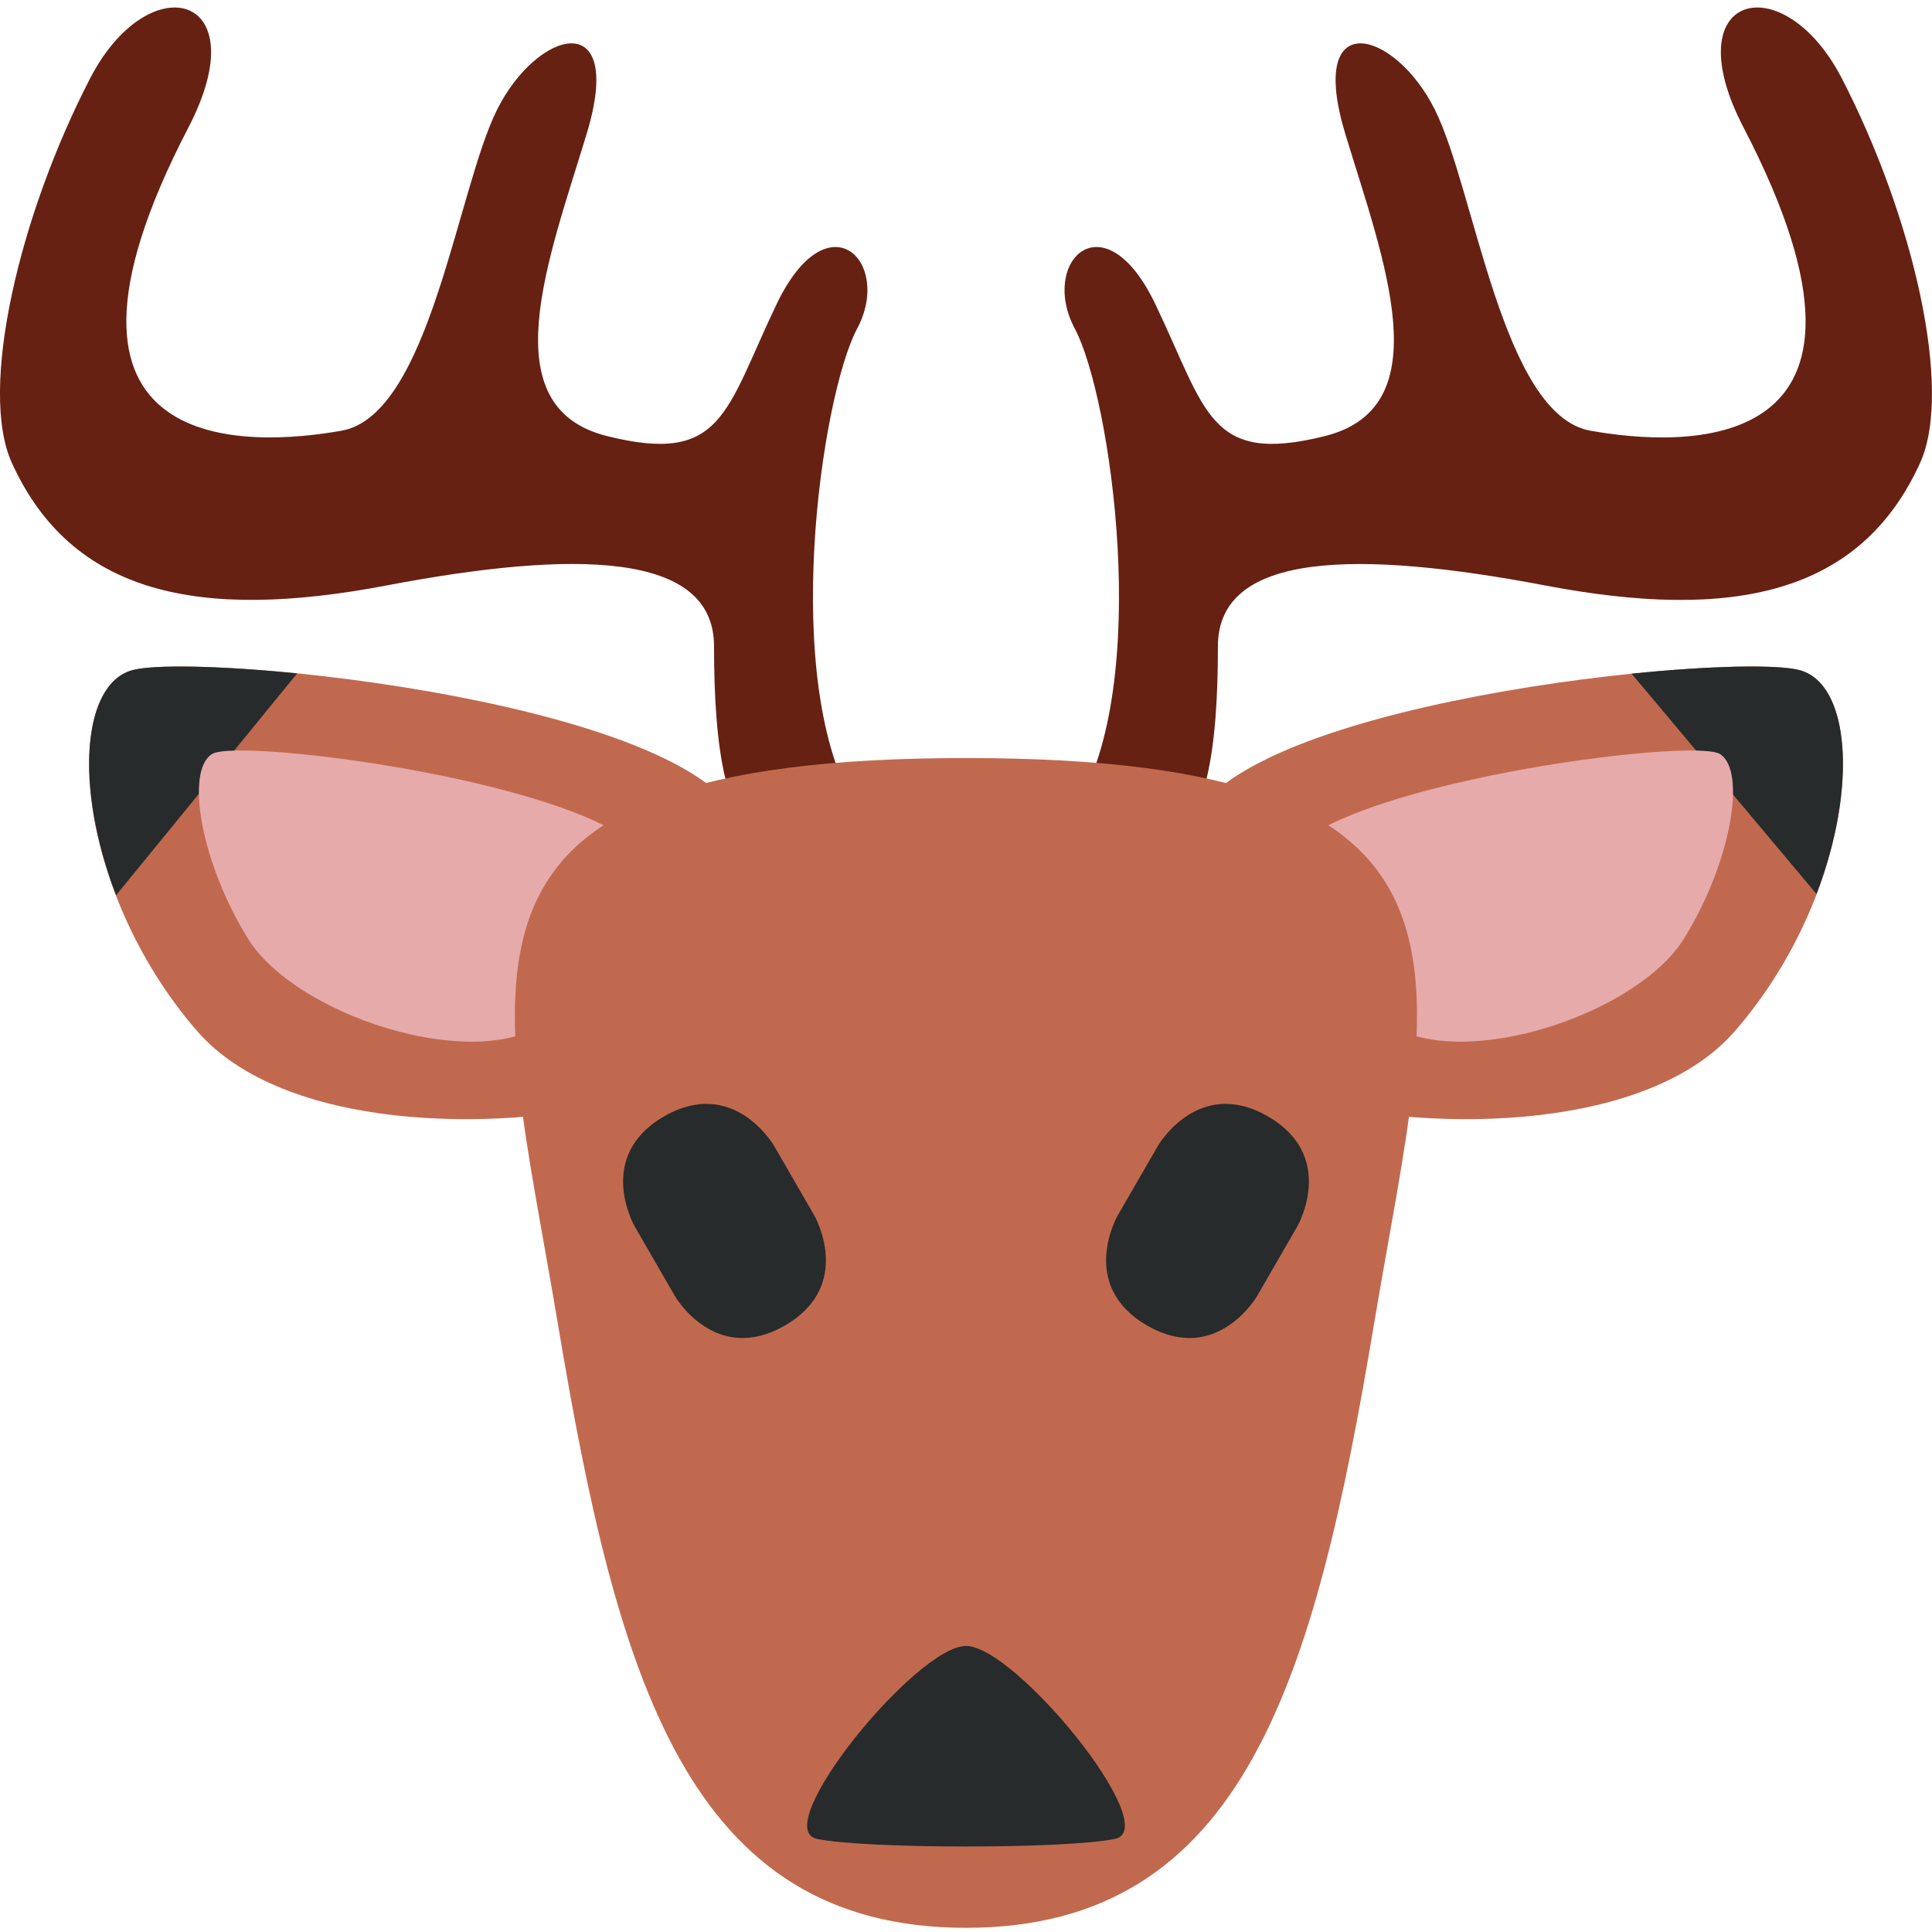
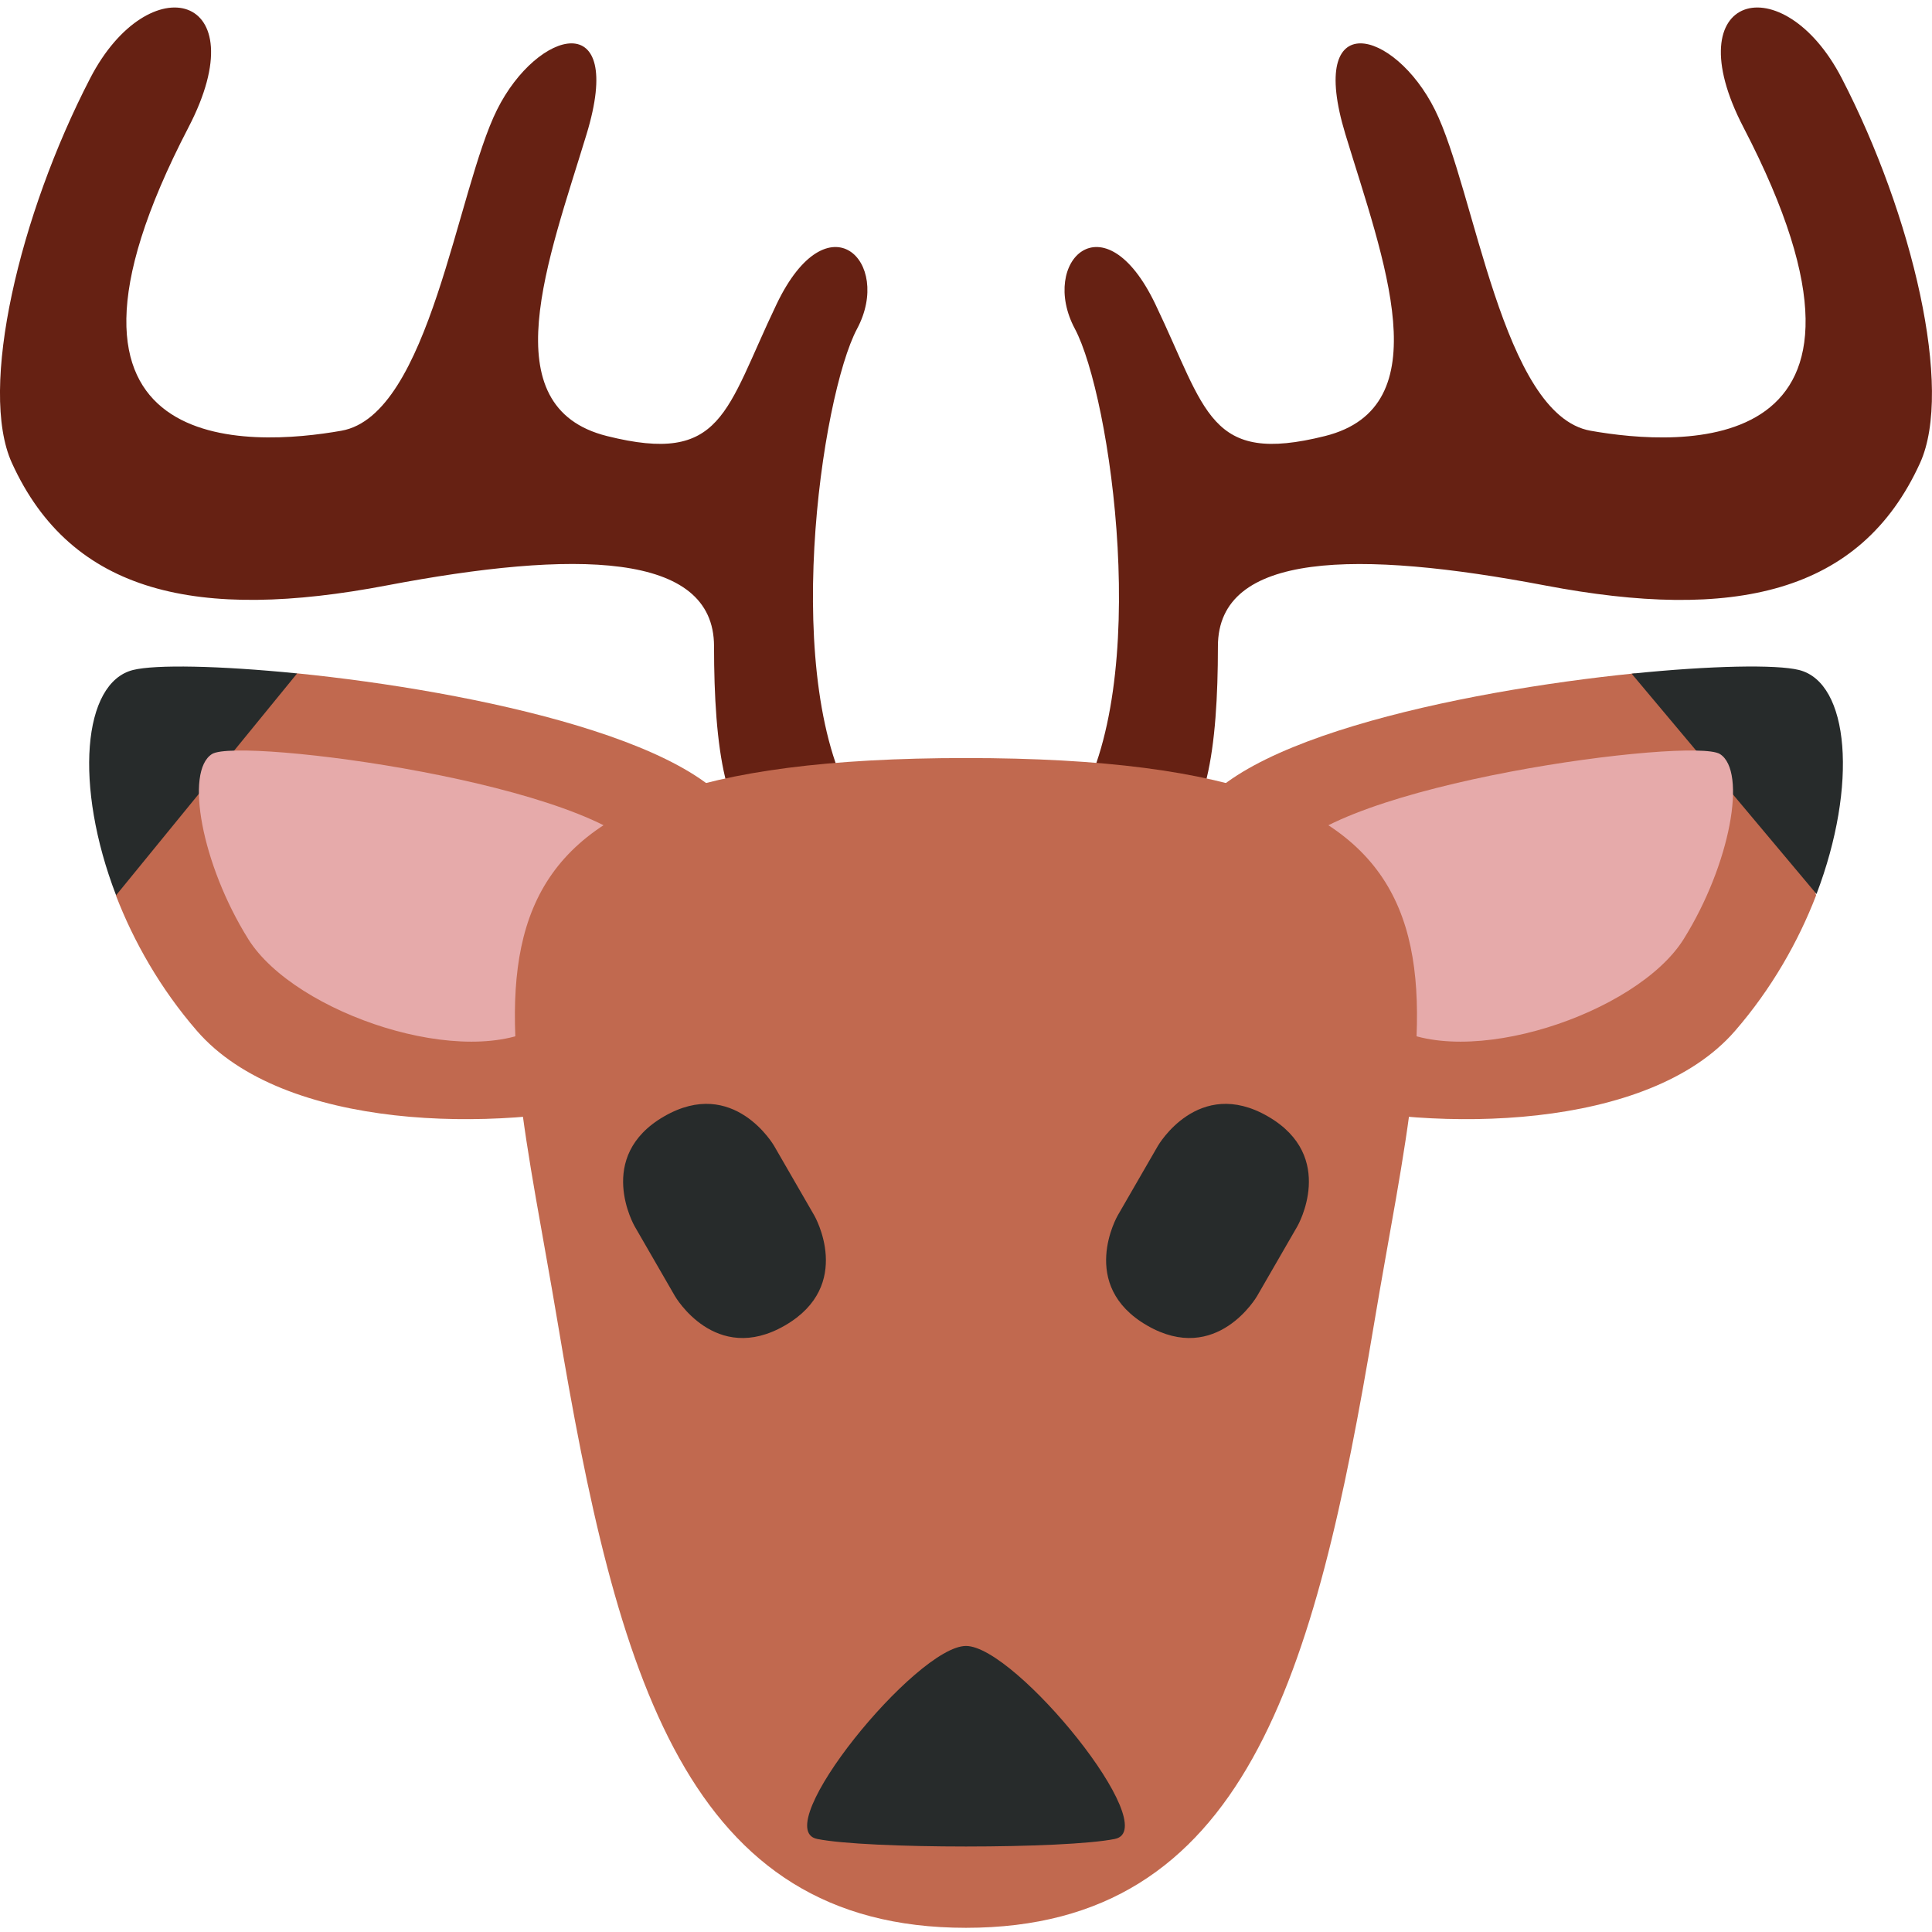
<svg xmlns="http://www.w3.org/2000/svg" viewBox="0 0 36 36">
  <path fill="#662113" d="M15.971 15.083c-1.458-2.333-.667-7.708 0-8.958s-.542-2.458-1.5-.458-.996 3-3.162 2.458-1.088-3.292-.379-5.625c.729-2.4-.917-1.959-1.667-.458-.75 1.5-1.254 5.693-2.901 5.984-1.647.291-6.099.599-2.851-5.651C4.818-.139 2.773-.656 1.68 1.459.361 4.007-.404 7.25.221 8.625c1.113 2.448 3.483 2.95 6.983 2.284s6.101-.634 6.101 1.133c0 1.872.208 3.458 1.042 3.625s1.624-.584 1.624-.584zm4.057 0c1.458-2.333.667-7.708 0-8.958s.542-2.458 1.5-.458.996 3 3.162 2.458 1.088-3.292.379-5.625c-.729-2.4.917-1.959 1.667-.458s1.254 5.693 2.901 5.984c1.647.292 6.099.599 2.851-5.651-1.307-2.514.737-3.031 1.831-.916 1.318 2.549 2.084 5.792 1.459 7.167-1.113 2.448-3.482 2.95-6.982 2.284s-6.102-.634-6.102 1.133c0 1.872-.208 3.458-1.041 3.625s-1.625-.585-1.625-.585z" />
-   <path fill="#C1694F" d="M13.859 15.495c.596 2.392.16 4.422-2.231 5.017-2.392.596-6.344.559-7.958-1.303-2.294-2.646-2.531-6.391-1.189-6.725 1.34-.334 10.783.62 11.378 3.011zm8.283 0c-.596 2.392-.16 4.422 2.231 5.017 2.392.596 6.345.559 7.958-1.303 2.295-2.646 2.531-6.391 1.189-6.725-1.34-.334-10.783.62-11.378 3.011z" />
+   <path d="M 13.859,15.495 c 0.596,2.392 0.16,4.422 -2.231,5.017 c -2.392,0.596 -6.344,0.559 -7.958,-1.303 c -0.68,-0.784 -1.179,-1.664 -1.51,-2.524 l 0.68,-3.045 l 2.698,-1.093 c 3.268,0.329 7.91,1.295 8.321,2.948 Z" fill="#C1694F" />
+   <path d="M 22.141,15.495 c 0.411,-1.653 5.053,-2.619 8.321,-2.948 l 2.698,1.093 l 0.68,3.045 c -0.331,0.86 -0.83,1.74 -1.51,2.524 c -1.614,1.862 -5.566,1.899 -7.958,1.303 c -2.391,-0.595 -2.827,-2.625 -2.231,-5.017 Z" fill="#C1694F" />
  <path fill="#272B2B" d="M2.48 12.484c-.943.235-1.102 2.157-.317 4.198l3.374-4.134c-1.457-.146-2.643-.167-3.057-.064zm31.041 0c-.419-.104-1.632-.083-3.118.069l3.445 4.106c.774-2.032.613-3.941-.327-4.175z" />
  <path fill="#E6AAAA" d="M12.052 15.997c.871 1.393-.553 2.229-1.946 3.099-1.394.871-4.608-.203-5.479-1.596-.871-1.394-1.186-3.131-.676-3.45.51-.318 7.23.553 8.101 1.947zm11.896 0c-.871 1.393.553 2.229 1.945 3.099 1.394.871 4.608-.203 5.479-1.596.871-1.394 1.185-3.131.676-3.45-.51-.318-7.229.553-8.1 1.947z" />
  <path fill="#C1694F" d="M18 14.125h-.002c-10.271.001-8.703 3.959-7.603 10.541 1.1 6.584 2.401 11.256 7.605 11.256 5.203 0 6.502-4.672 7.604-11.256 1.099-6.582 2.666-10.54-7.604-10.541z" />
  <path fill="#272B2B" d="M11.826 22.851s-.75-1.299.549-2.049 2.049.549 2.049.549l.75 1.299s.75 1.299-.549 2.049-2.049-.549-2.049-.549l-.75-1.299zm9.75-1.5s.75-1.299 2.049-.549.549 2.049.549 2.049l-.75 1.299s-.75 1.299-2.049.549-.549-2.049-.549-2.049l.75-1.299zm-6.35 12.915c-.925-.188 1.85-3.596 2.774-3.596s3.699 3.407 2.774 3.596c-.924.188-4.624.188-5.548 0z" />
</svg>
